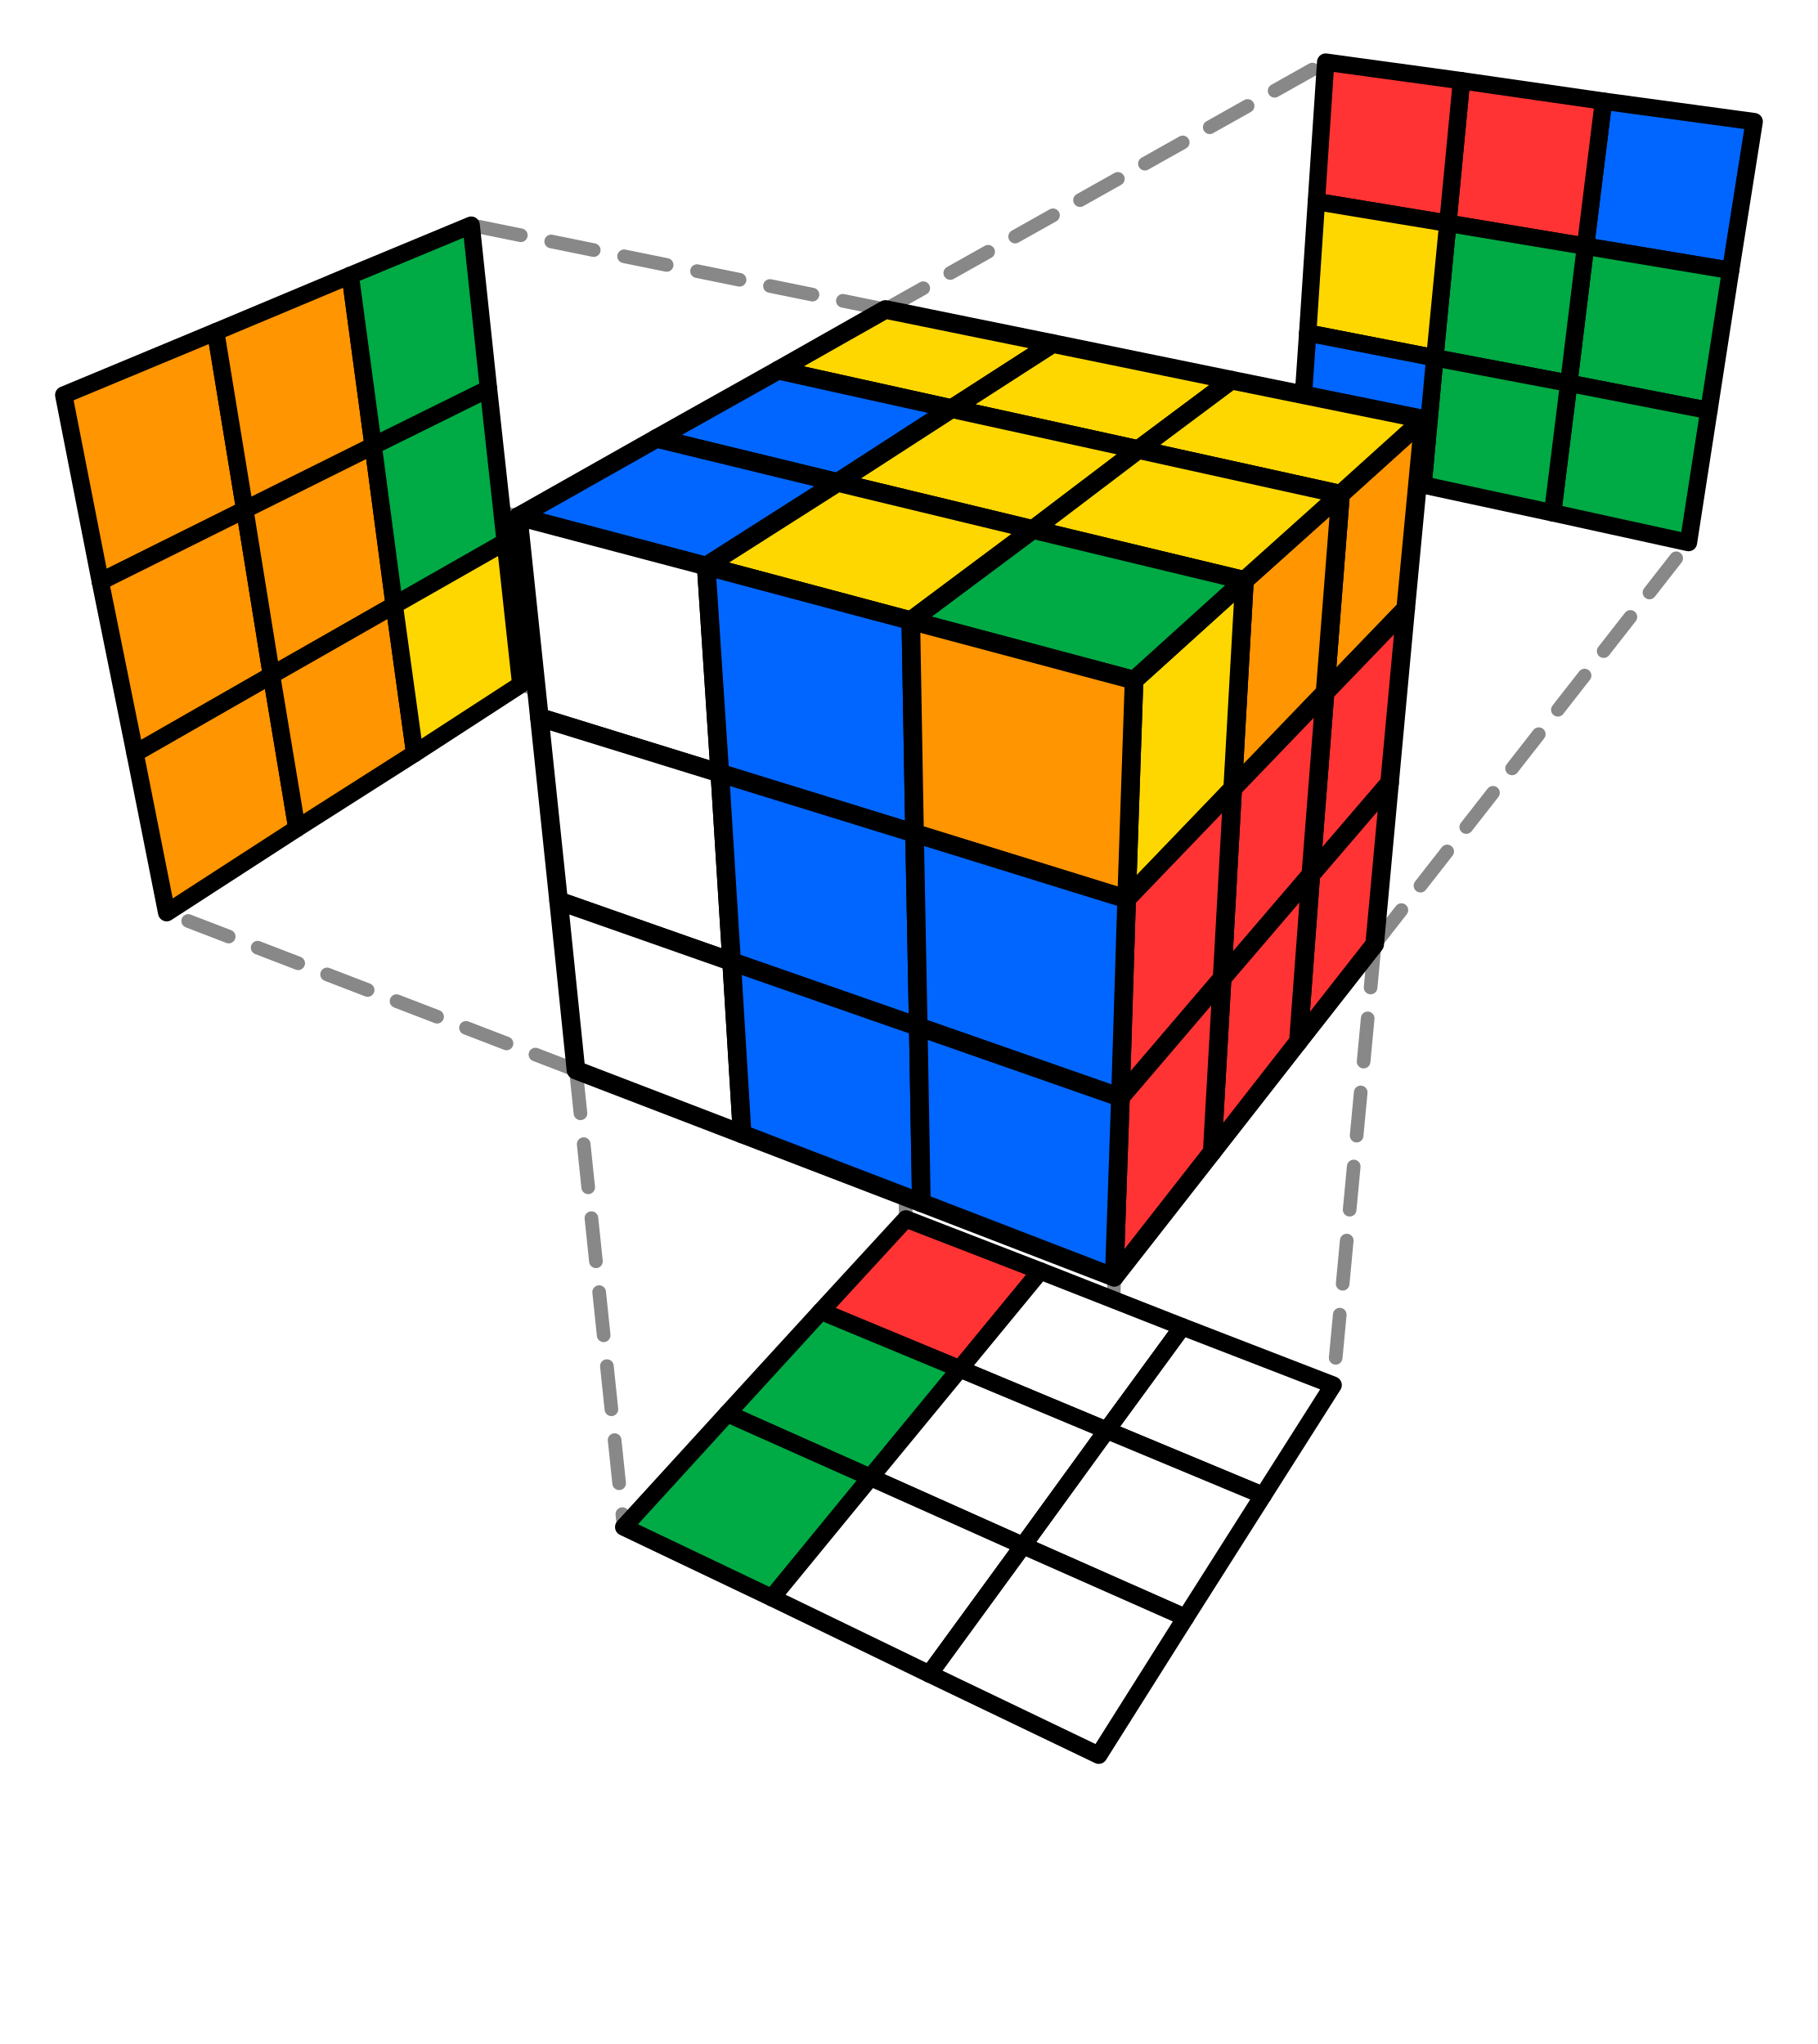
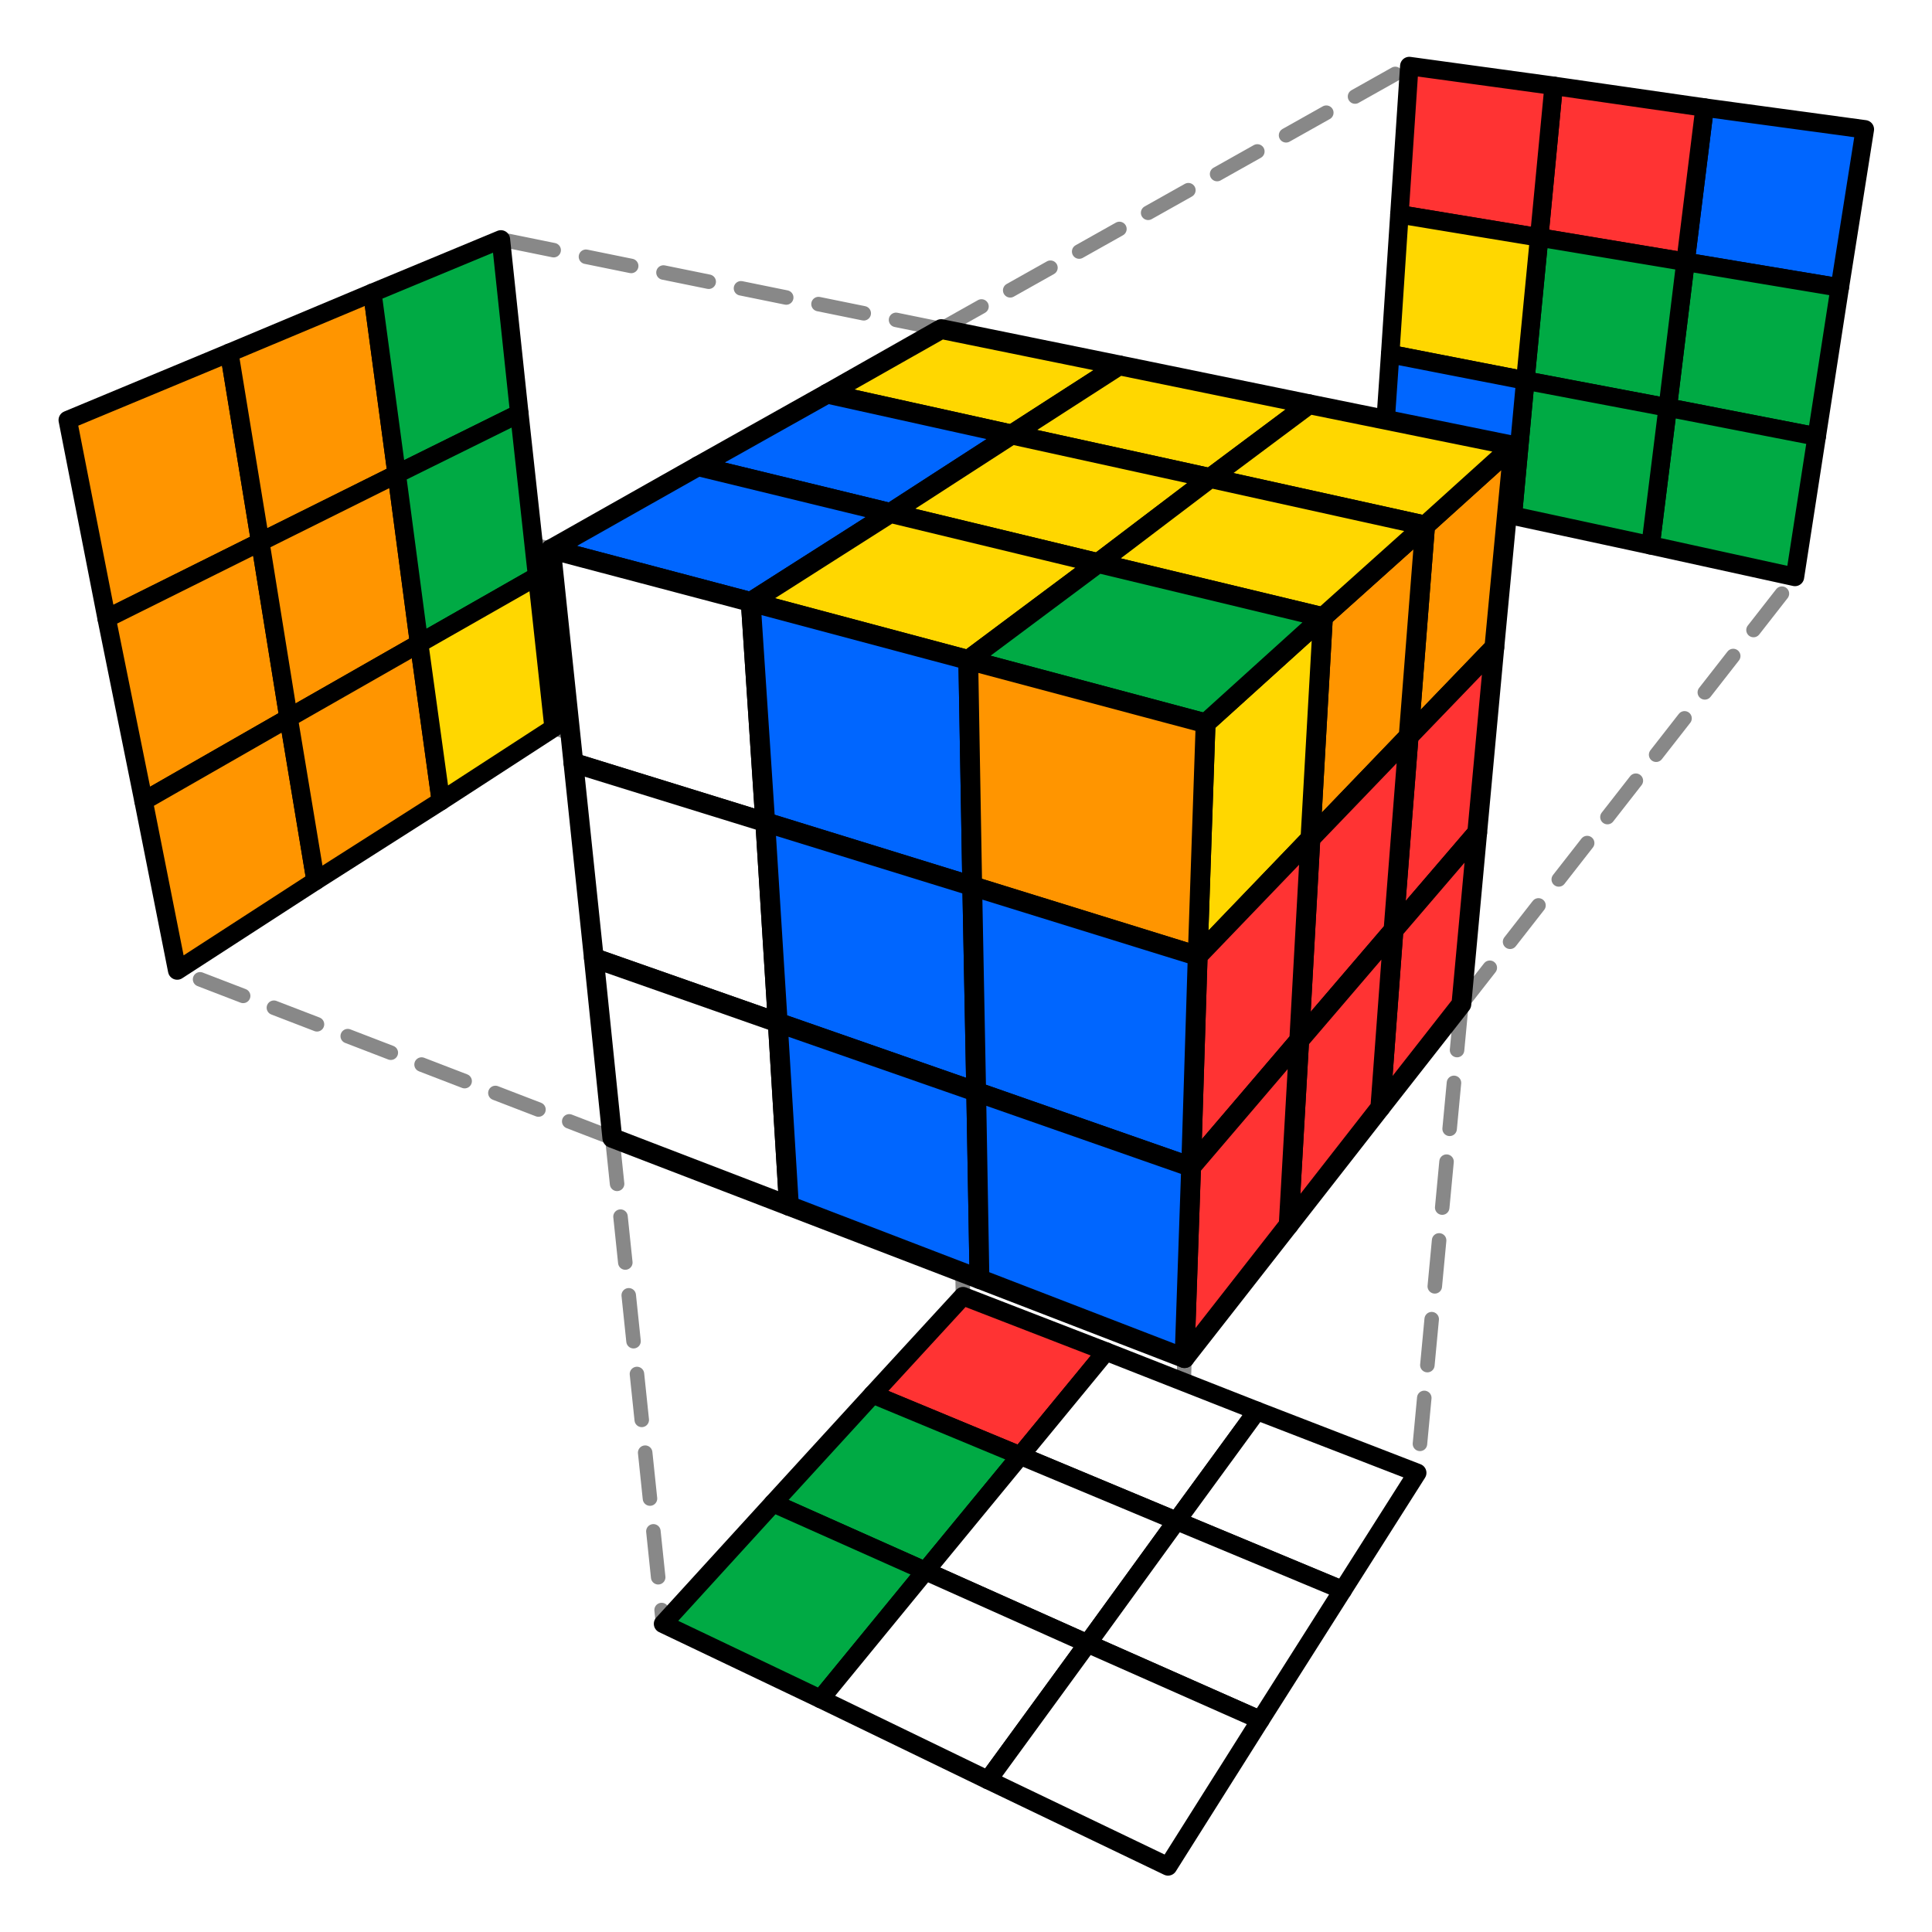
- <svg xmlns="http://www.w3.org/2000/svg" width="240" height="270" viewBox="0 0 240 270">
-   <rect fill="#FFFFFF" width="240" height="270" />
+ <svg xmlns="http://www.w3.org/2000/svg" width="240" height="240" viewBox="0 0 240 240">
+   <rect fill="#FFFFFF" width="240" height="240" />
  <g transform="translate(130.7653,99.34969) scale(81.89226)" style="stroke:#000000;stroke-width:0.028;stroke-linejoin:round;stroke-linecap:round">
    <line x1="-0.761" y1="-0.38" x2="-1.494" y2="-0.576" stroke="#888888" stroke-width="0.022" stroke-dasharray="0.07,0.05" stroke-linecap="round" />
    <line x1="-0.169" y1="-0.714" x2="-0.837" y2="-0.85" stroke="#888888" stroke-width="0.022" stroke-dasharray="0.07,0.05" stroke-linecap="round" />
    <line x1="-0.668" y1="0.513" x2="-1.328" y2="0.259" stroke="#888888" stroke-width="0.022" stroke-dasharray="0.07,0.05" stroke-linecap="round" />
    <line x1="-0.151" y1="0.076" x2="-0.757" y2="-0.109" stroke="#888888" stroke-width="0.022" stroke-dasharray="0.07,0.05" stroke-linecap="round" />
    <line x1="-0.668" y1="0.513" x2="-0.591" y2="1.25" stroke="#888888" stroke-width="0.022" stroke-dasharray="0.07,0.05" stroke-linecap="round" />
    <line x1="0.2" y1="0.847" x2="0.175" y2="1.618" stroke="#888888" stroke-width="0.022" stroke-dasharray="0.07,0.05" stroke-linecap="round" />
    <line x1="-0.151" y1="0.076" x2="-0.136" y2="0.753" stroke="#888888" stroke-width="0.022" stroke-dasharray="0.07,0.05" stroke-linecap="round" />
    <line x1="0.62" y1="0.31" x2="0.553" y2="1.021" stroke="#888888" stroke-width="0.022" stroke-dasharray="0.07,0.05" stroke-linecap="round" />
    <line x1="-0.151" y1="0.076" x2="0.498" y2="-0.474" stroke="#888888" stroke-width="0.022" stroke-dasharray="0.07,0.05" stroke-linecap="round" />
    <line x1="0.62" y1="0.31" x2="1.126" y2="-0.338" stroke="#888888" stroke-width="0.022" stroke-dasharray="0.07,0.05" stroke-linecap="round" />
    <line x1="-0.169" y1="-0.714" x2="0.541" y2="-1.113" stroke="#888888" stroke-width="0.022" stroke-dasharray="0.07,0.05" stroke-linecap="round" />
    <line x1="0.699" y1="-0.537" x2="1.232" y2="-1.017" stroke="#888888" stroke-width="0.022" stroke-dasharray="0.07,0.05" stroke-linecap="round" />
    <polygon fill="#FF9500" stroke="#000000" points="-1.494,-0.576 -1.249,-0.678 -1.202,-0.391 -1.435,-0.275" />
    <polygon fill="#FF9500" stroke="#000000" points="-1.249,-0.678 -1.032,-0.769 -0.995,-0.494 -1.202,-0.391" />
    <polygon fill="#00AA44" stroke="#000000" points="-1.032,-0.769 -0.837,-0.85 -0.809,-0.586 -0.995,-0.494" />
    <polygon fill="#FF9500" stroke="#000000" points="-1.435,-0.275 -1.202,-0.391 -1.159,-0.124 -1.379,0.002" />
    <polygon fill="#FF9500" stroke="#000000" points="-1.202,-0.391 -0.995,-0.494 -0.961,-0.237 -1.159,-0.124" />
    <polygon fill="#00AA44" stroke="#000000" points="-0.995,-0.494 -0.809,-0.586 -0.782,-0.339 -0.961,-0.237" />
    <polygon fill="#FF9500" stroke="#000000" points="-1.379,0.002 -1.159,-0.124 -1.118,0.123 -1.328,0.259" />
    <polygon fill="#FF9500" stroke="#000000" points="-1.159,-0.124 -0.961,-0.237 -0.928,0.002 -1.118,0.123" />
    <polygon fill="#FFD700" stroke="#000000" points="-0.961,-0.237 -0.782,-0.339 -0.757,-0.109 -0.928,0.002" />
    <polygon fill="#FF3333" stroke="#000000" points="-0.136,0.753 0.081,0.837 -0.049,0.995 -0.273,0.902" />
    <polygon fill="#FFFFFF" stroke="#000000" points="0.081,0.837 0.31,0.927 0.188,1.094 -0.049,0.995" />
    <polygon fill="#FFFFFF" stroke="#000000" points="0.31,0.927 0.553,1.021 0.44,1.199 0.188,1.094" />
    <polygon fill="#00AA44" stroke="#000000" points="-0.273,0.902 -0.049,0.995 -0.193,1.17 -0.424,1.067" />
    <polygon fill="#FFFFFF" stroke="#000000" points="-0.049,0.995 0.188,1.094 0.053,1.28 -0.193,1.17" />
    <polygon fill="#FFFFFF" stroke="#000000" points="0.188,1.094 0.44,1.199 0.315,1.396 0.053,1.28" />
    <polygon fill="#00AA44" stroke="#000000" points="-0.424,1.067 -0.193,1.17 -0.352,1.364 -0.591,1.25" />
    <polygon fill="#FFFFFF" stroke="#000000" points="-0.193,1.17 0.053,1.28 -0.098,1.487 -0.352,1.364" />
    <polygon fill="#FFFFFF" stroke="#000000" points="0.053,1.28 0.315,1.396 0.175,1.618 -0.098,1.487" />
    <polygon fill="#0066FF" stroke="#000000" points="1.232,-1.017 0.989,-1.05 0.96,-0.816 1.194,-0.777" />
    <polygon fill="#FF3333" stroke="#000000" points="0.989,-1.05 0.76,-1.083 0.738,-0.853 0.96,-0.816" />
    <polygon fill="#FF3333" stroke="#000000" points="0.76,-1.083 0.541,-1.113 0.526,-0.888 0.738,-0.853" />
    <polygon fill="#00AA44" stroke="#000000" points="1.194,-0.777 0.96,-0.816 0.933,-0.595 1.159,-0.551" />
    <polygon fill="#00AA44" stroke="#000000" points="0.96,-0.816 0.738,-0.853 0.717,-0.636 0.933,-0.595" />
    <polygon fill="#FFD700" stroke="#000000" points="0.738,-0.853 0.526,-0.888 0.512,-0.676 0.717,-0.636" />
    <polygon fill="#00AA44" stroke="#000000" points="1.159,-0.551 0.933,-0.595 0.907,-0.386 1.126,-0.338" />
    <polygon fill="#00AA44" stroke="#000000" points="0.933,-0.595 0.717,-0.636 0.698,-0.431 0.907,-0.386" />
    <polygon fill="#0066FF" stroke="#000000" points="0.717,-0.636 0.512,-0.676 0.498,-0.474 0.698,-0.431" />
    <polygon fill="#FF9500" stroke="#000000" stroke-width="0.03" points="0.699,-0.537 0.565,-0.416 0.54,-0.096 0.67,-0.231" />
    <polygon fill="#FF9500" stroke="#000000" stroke-width="0.03" points="0.565,-0.416 0.41,-0.277 0.391,0.059 0.54,-0.096" />
    <polygon fill="#FFD700" stroke="#000000" stroke-width="0.03" points="0.41,-0.277 0.232,-0.116 0.22,0.237 0.391,0.059" />
    <polygon fill="#FF3333" stroke="#000000" stroke-width="0.03" points="0.67,-0.231 0.54,-0.096 0.517,0.198 0.644,0.05" />
    <polygon fill="#FF3333" stroke="#000000" stroke-width="0.03" points="0.54,-0.096 0.391,0.059 0.374,0.365 0.517,0.198" />
    <polygon fill="#FF3333" stroke="#000000" stroke-width="0.03" points="0.391,0.059 0.22,0.237 0.21,0.557 0.374,0.365" />
    <polygon fill="#FF3333" stroke="#000000" stroke-width="0.03" points="0.644,0.05 0.517,0.198 0.497,0.467 0.62,0.31" />
    <polygon fill="#FF3333" stroke="#000000" stroke-width="0.03" points="0.517,0.198 0.374,0.365 0.358,0.645 0.497,0.467" />
    <polygon fill="#FF3333" stroke="#000000" stroke-width="0.03" points="0.374,0.365 0.21,0.557 0.2,0.847 0.358,0.645" />
    <polygon fill="#FFD700" stroke="#000000" stroke-width="0.03" points="-0.169,-0.714 0.101,-0.659 -0.062,-0.554 -0.342,-0.616" />
    <polygon fill="#FFD700" stroke="#000000" stroke-width="0.03" points="0.101,-0.659 0.389,-0.6 0.239,-0.488 -0.062,-0.554" />
    <polygon fill="#FFD700" stroke="#000000" stroke-width="0.03" points="0.389,-0.6 0.699,-0.537 0.565,-0.416 0.239,-0.488" />
    <polygon fill="#0066FF" stroke="#000000" stroke-width="0.03" points="-0.342,-0.616 -0.062,-0.554 -0.246,-0.435 -0.538,-0.506" />
    <polygon fill="#FFD700" stroke="#000000" stroke-width="0.03" points="-0.062,-0.554 0.239,-0.488 0.069,-0.359 -0.246,-0.435" />
    <polygon fill="#FFD700" stroke="#000000" stroke-width="0.03" points="0.239,-0.488 0.565,-0.416 0.41,-0.277 0.069,-0.359" />
    <polygon fill="#0066FF" stroke="#000000" stroke-width="0.03" points="-0.538,-0.506 -0.246,-0.435 -0.458,-0.3 -0.761,-0.38" />
    <polygon fill="#FFD700" stroke="#000000" stroke-width="0.03" points="-0.246,-0.435 0.069,-0.359 -0.128,-0.212 -0.458,-0.3" />
    <polygon fill="#00AA44" stroke="#000000" stroke-width="0.03" points="0.069,-0.359 0.41,-0.277 0.232,-0.116 -0.128,-0.212" />
    <polygon fill="#FFFFFF" stroke="#000000" stroke-width="0.03" points="-0.761,-0.38 -0.458,-0.3 -0.436,0.034 -0.727,-0.056" />
    <polygon fill="#0066FF" stroke="#000000" stroke-width="0.03" points="-0.458,-0.3 -0.128,-0.212 -0.122,0.131 -0.436,0.034" />
    <polygon fill="#FF9500" stroke="#000000" stroke-width="0.03" points="-0.128,-0.212 0.232,-0.116 0.22,0.237 -0.122,0.131" />
    <polygon fill="#FFFFFF" stroke="#000000" stroke-width="0.03" points="-0.727,-0.056 -0.436,0.034 -0.417,0.338 -0.696,0.24" />
    <polygon fill="#0066FF" stroke="#000000" stroke-width="0.03" points="-0.436,0.034 -0.122,0.131 -0.116,0.443 -0.417,0.338" />
    <polygon fill="#0066FF" stroke="#000000" stroke-width="0.03" points="-0.122,0.131 0.22,0.237 0.21,0.557 -0.116,0.443" />
    <polygon fill="#FFFFFF" stroke="#000000" stroke-width="0.03" points="-0.696,0.24 -0.417,0.338 -0.4,0.616 -0.668,0.513" />
    <polygon fill="#0066FF" stroke="#000000" stroke-width="0.03" points="-0.417,0.338 -0.116,0.443 -0.111,0.727 -0.4,0.616" />
    <polygon fill="#0066FF" stroke="#000000" stroke-width="0.03" points="-0.116,0.443 0.21,0.557 0.2,0.847 -0.111,0.727" />
  </g>
</svg>
